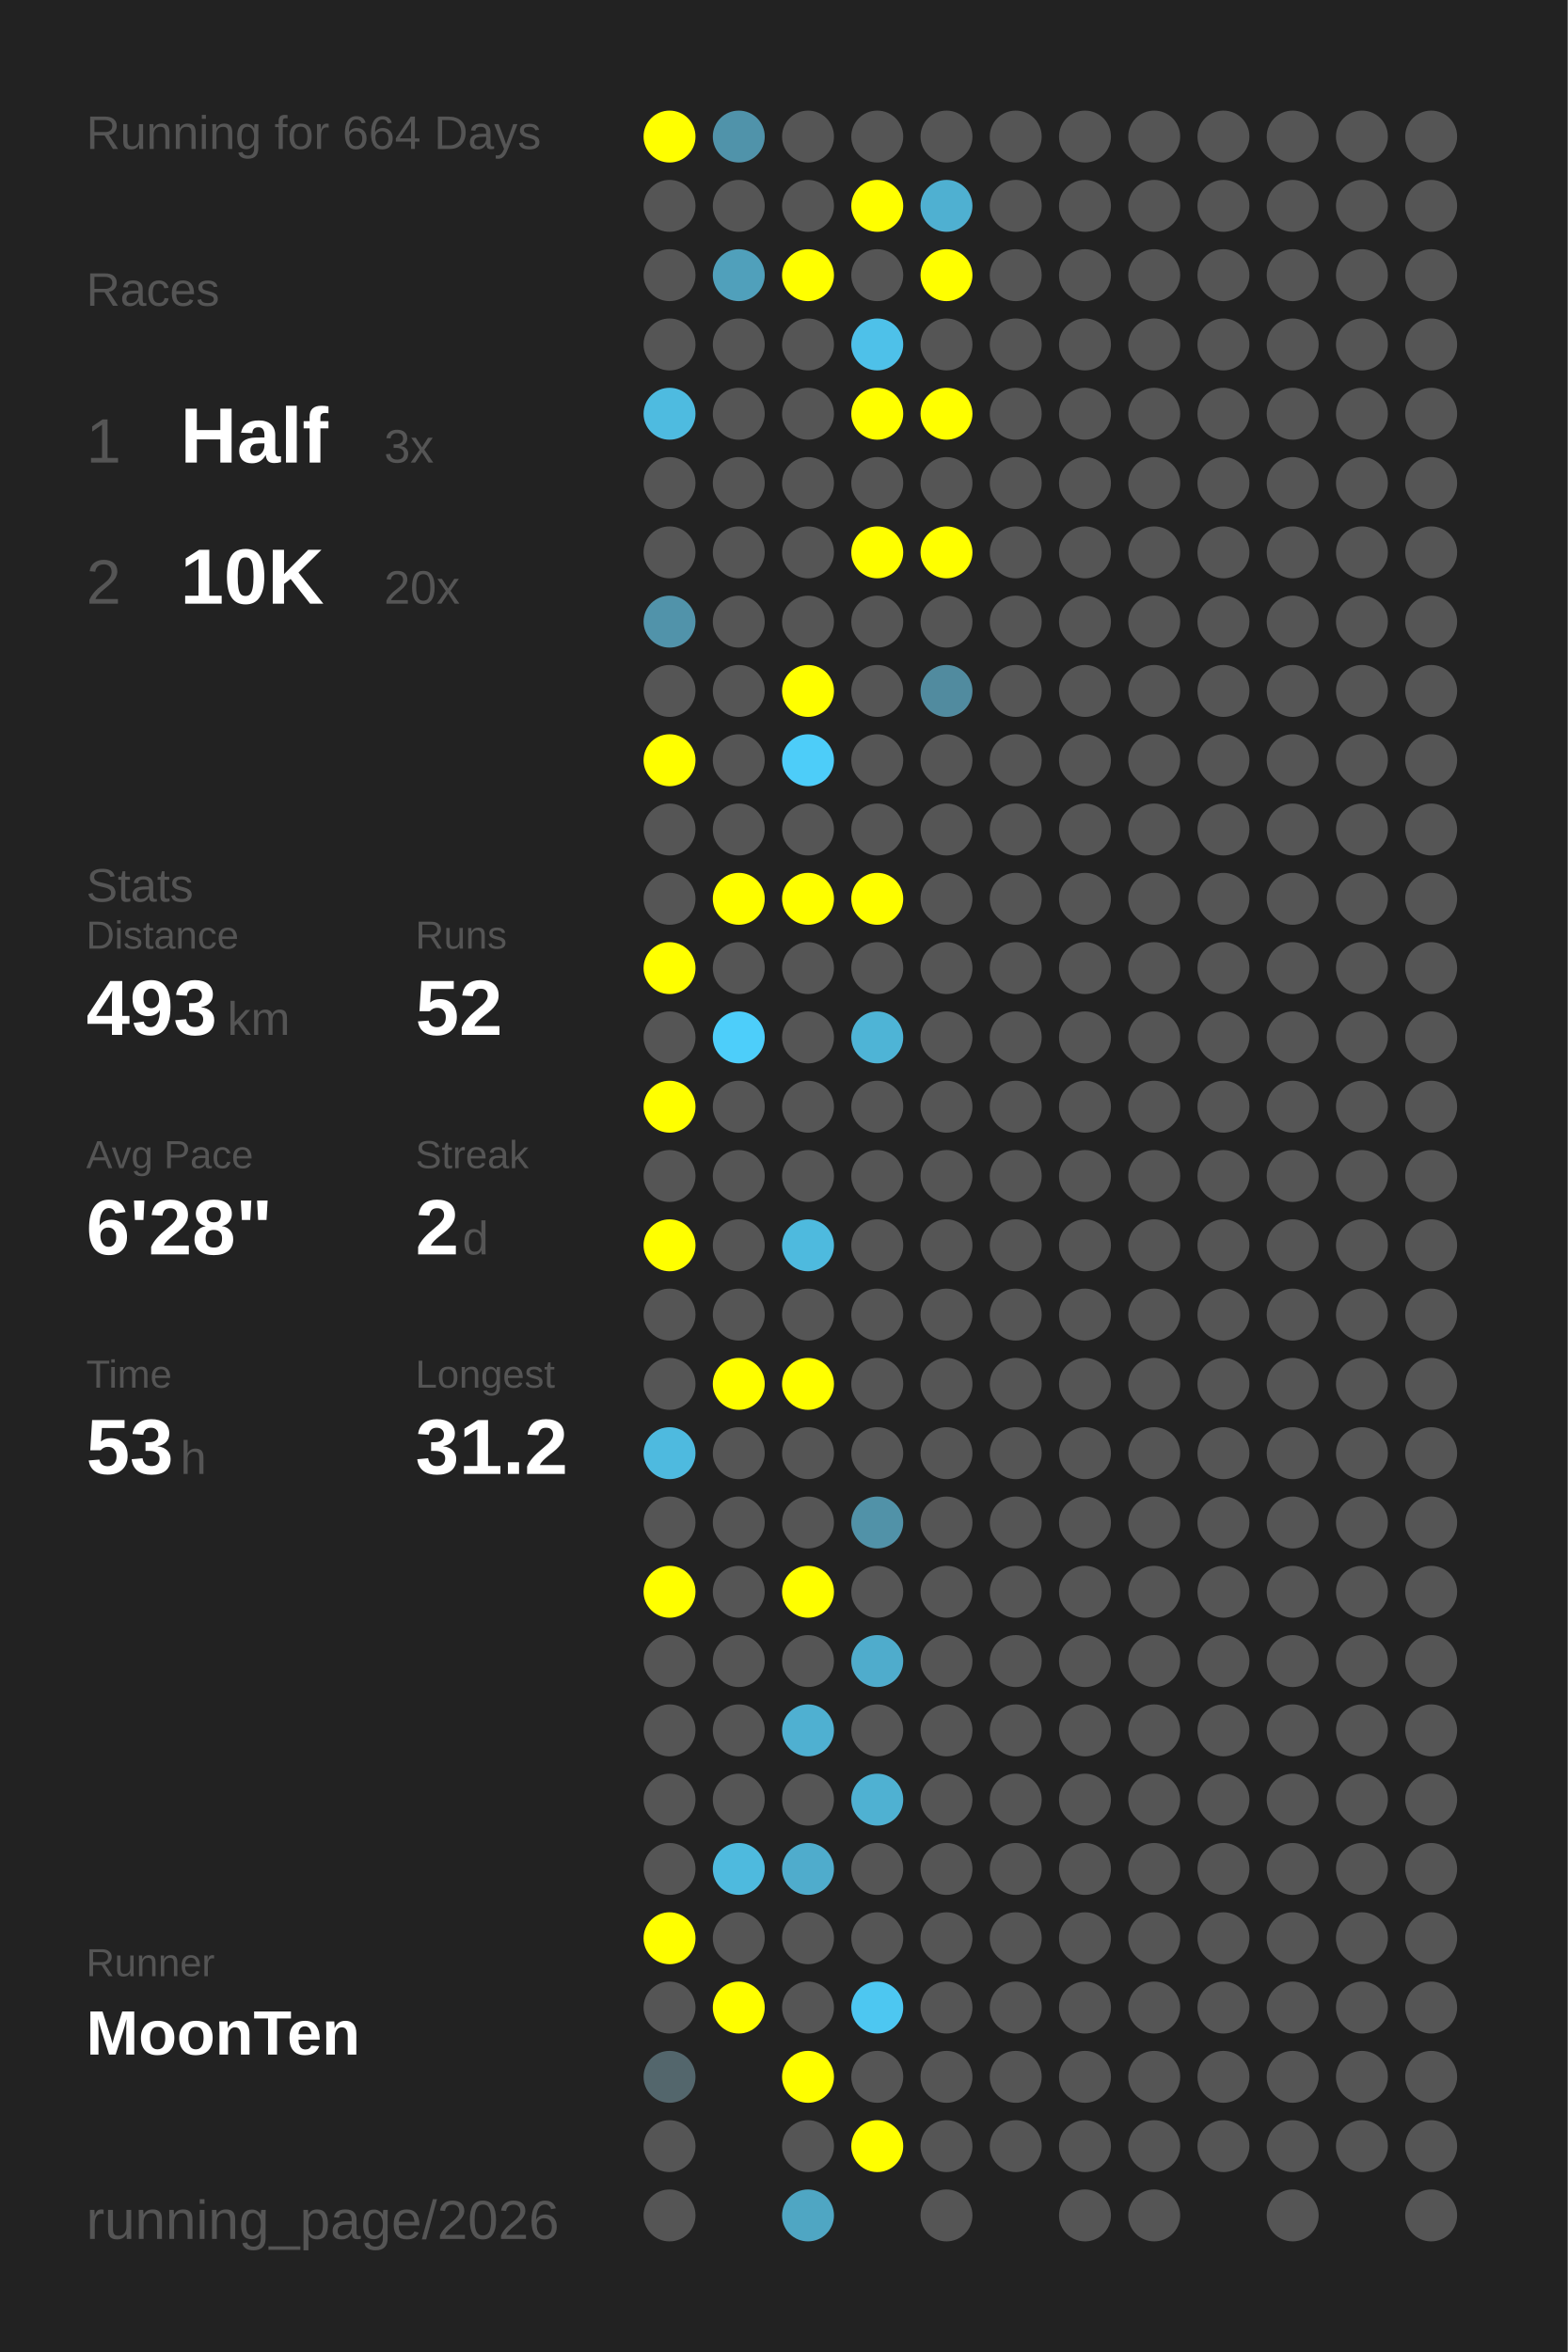
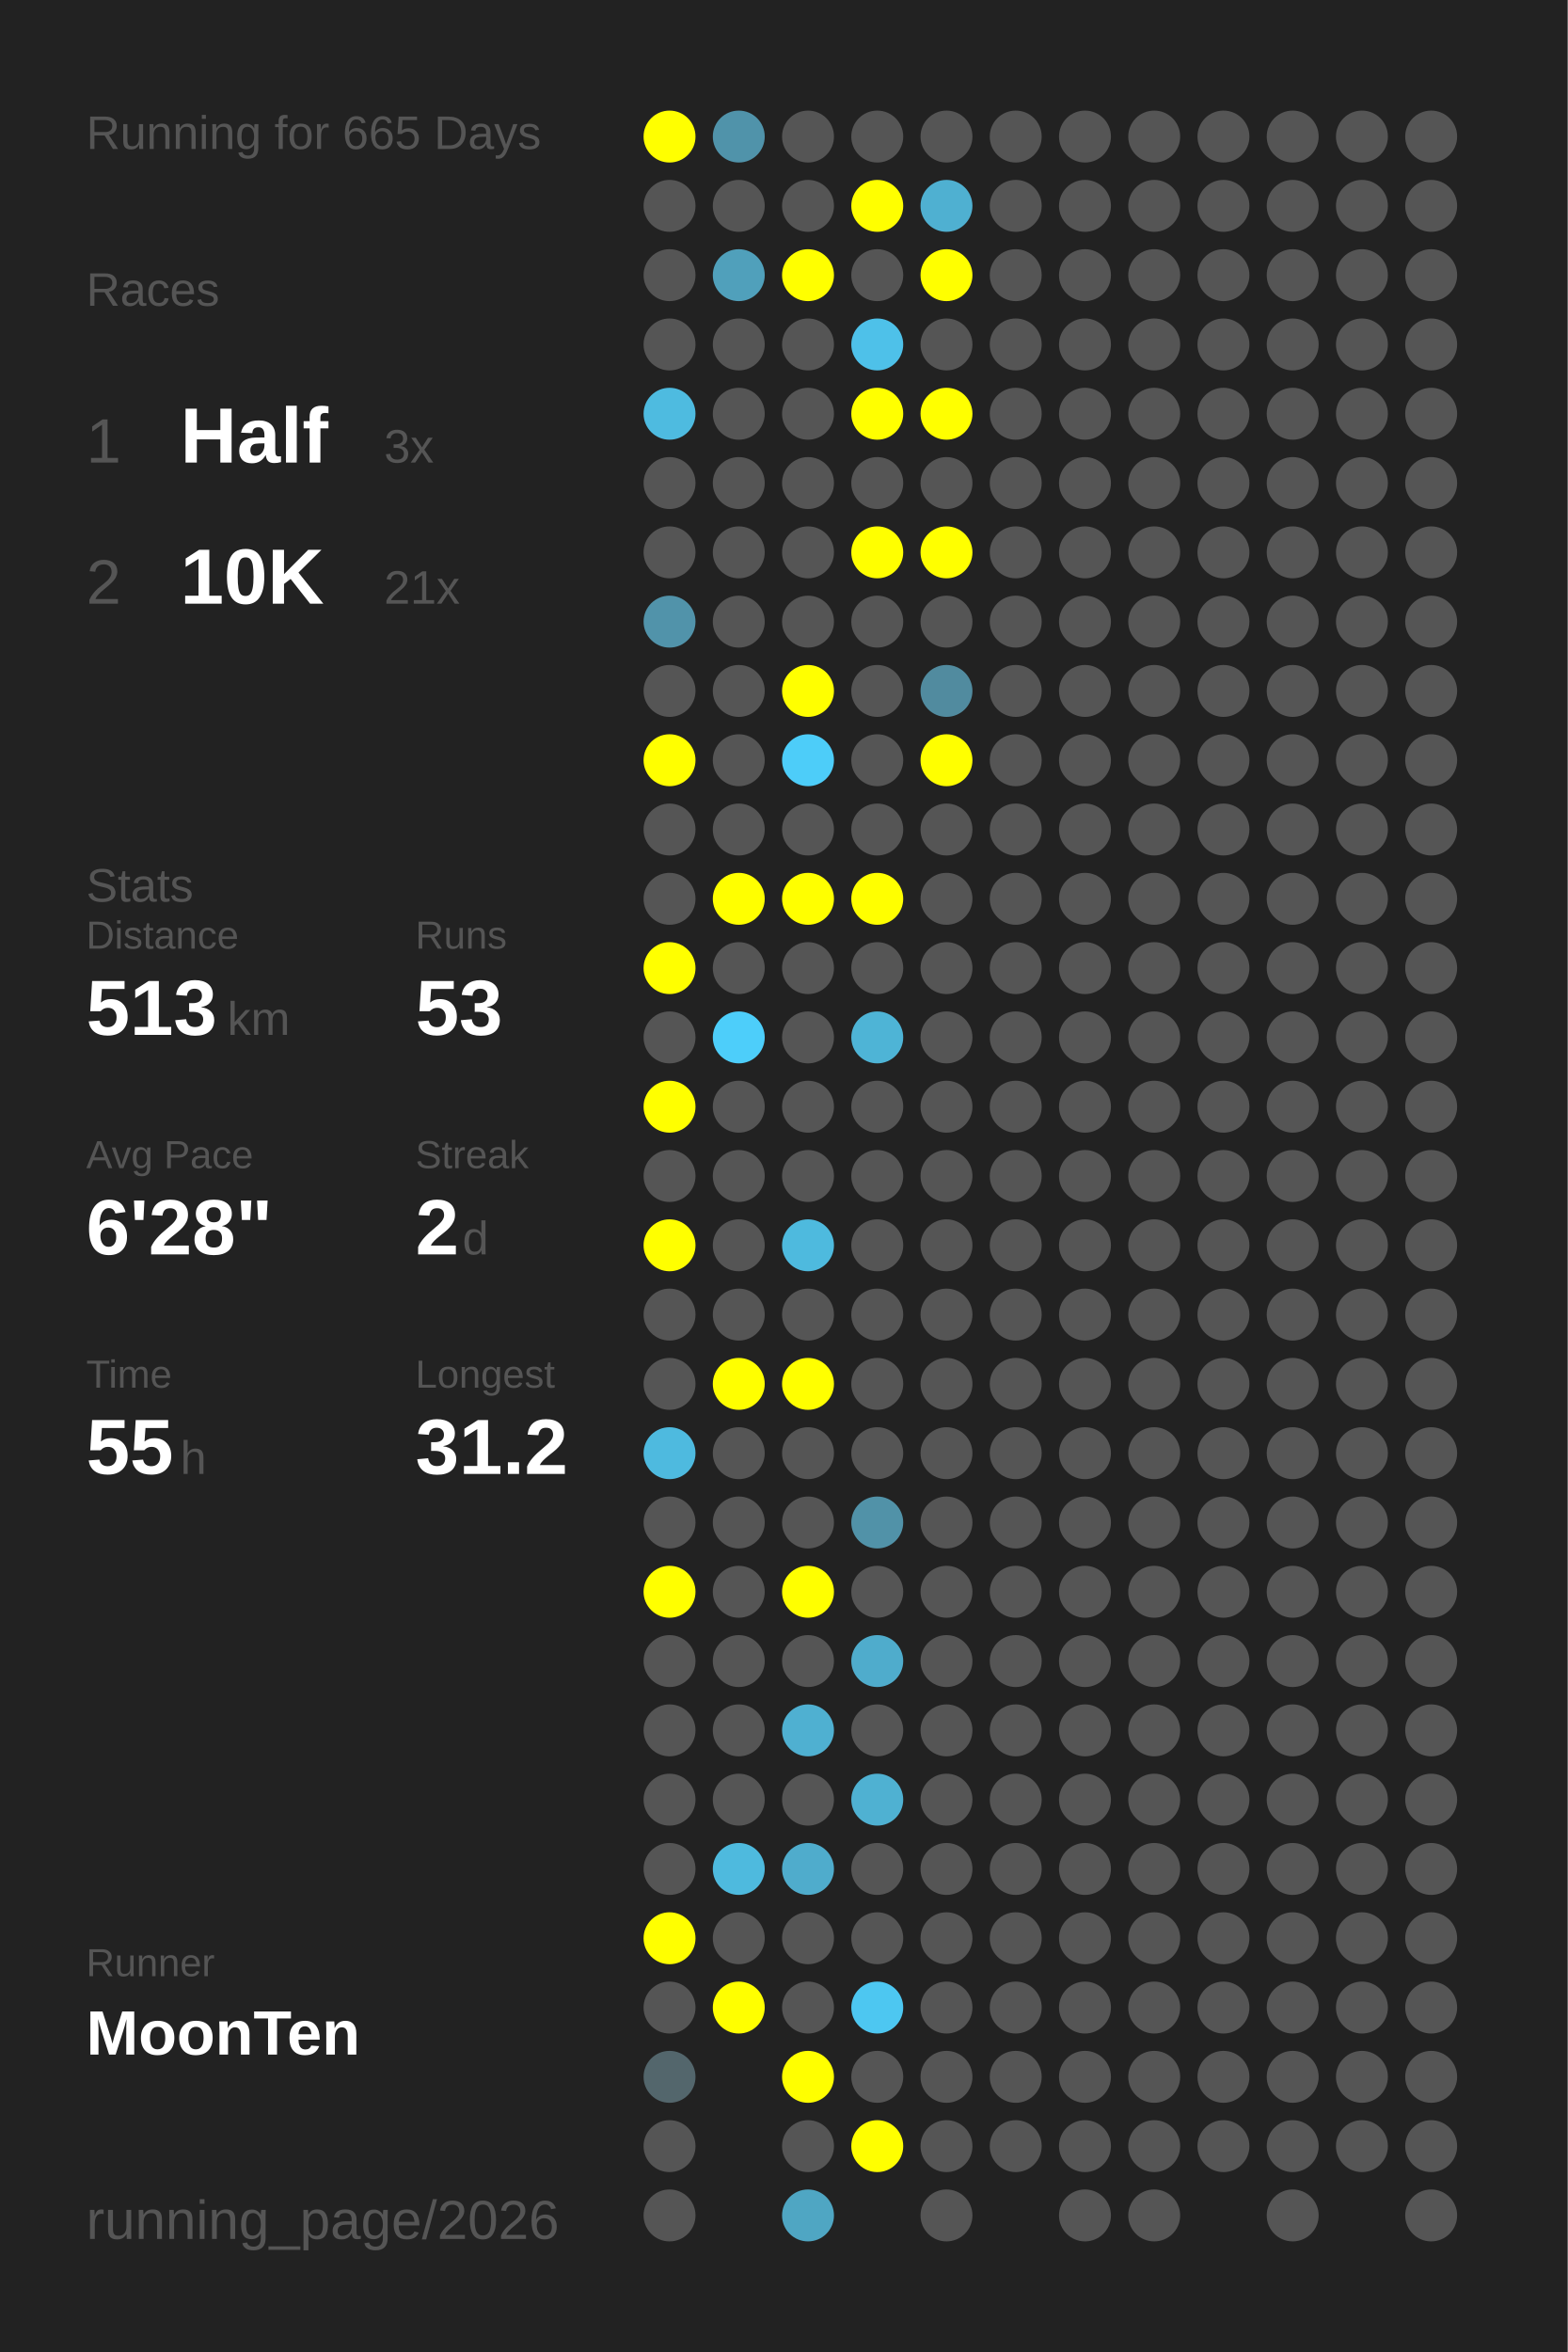
<svg xmlns="http://www.w3.org/2000/svg" baseProfile="full" height="300mm" version="1.1" viewBox="0,0,200,300" width="200mm">
  <defs />
  <rect fill="#222222" height="300" width="200" x="0" y="0" />
-   <text fill="#555555" style="font-size:6px; font-family:Arial;" x="11" y="19">Running for 664 Days</text>
+   <text fill="#555555" style="font-size:6px; font-family:Arial;" x="11" y="19">Running for 665 Days</text>
  <text fill="#555555" style="font-size:6px; font-family:Arial;" x="11" y="39">Races</text>
  <text fill="#555555" style="font-size:8px; font-family:Arial;" x="11" y="59">1</text>
  <text fill="#FFFFFF" style="font-size:10px; font-family:Arial; font-weight:bold;" x="23" y="59">Half</text>
  <text fill="#555555" style="font-size:6px; font-family:Arial;" x="49" y="59">3x</text>
  <text fill="#555555" style="font-size:8px; font-family:Arial;" x="11" y="77">2</text>
  <text fill="#FFFFFF" style="font-size:10px; font-family:Arial; font-weight:bold;" x="23" y="77">10K</text>
-   <text fill="#555555" style="font-size:6px; font-family:Arial;" x="49" y="77">20x</text>
+   <text fill="#555555" style="font-size:6px; font-family:Arial;" x="49" y="77">21x</text>
  <text fill="#555555" style="font-size:6px; font-family:Arial;" x="11" y="115">Stats</text>
  <text fill="#555555" style="font-size:5px; font-family:Arial;" x="11" y="121">Distance</text>
-   <text fill="#FFFFFF" style="font-size:10px; font-family:Arial; font-weight:bold;" x="11" y="132">493</text>
+   <text fill="#FFFFFF" style="font-size:10px; font-family:Arial; font-weight:bold;" x="11" y="132">513</text>
  <text fill="#555555" style="font-size:6px; font-family:Arial;" x="29" y="132">km</text>
  <text fill="#555555" style="font-size:5px; font-family:Arial;" x="53" y="121">Runs</text>
-   <text fill="#FFFFFF" style="font-size:10px; font-family:Arial; font-weight:bold;" x="53" y="132">52</text>
+   <text fill="#FFFFFF" style="font-size:10px; font-family:Arial; font-weight:bold;" x="53" y="132">53</text>
  <text fill="#555555" style="font-size:5px; font-family:Arial;" x="11" y="149">Avg Pace</text>
  <text fill="#FFFFFF" style="font-size:10px; font-family:Arial; font-weight:bold;" x="11" y="160">6'28"</text>
  <text fill="#555555" style="font-size:5px; font-family:Arial;" x="53" y="149">Streak</text>
  <text fill="#FFFFFF" style="font-size:10px; font-family:Arial; font-weight:bold;" x="53" y="160">2</text>
  <text fill="#555555" style="font-size:6px; font-family:Arial;" x="59" y="160">d</text>
  <text fill="#555555" style="font-size:5px; font-family:Arial;" x="11" y="177">Time</text>
-   <text fill="#FFFFFF" style="font-size:10px; font-family:Arial; font-weight:bold;" x="11" y="188">53</text>
+   <text fill="#FFFFFF" style="font-size:10px; font-family:Arial; font-weight:bold;" x="11" y="188">55</text>
  <text fill="#555555" style="font-size:6px; font-family:Arial;" x="23" y="188">h</text>
  <text fill="#555555" style="font-size:5px; font-family:Arial;" x="53" y="177">Longest</text>
  <text fill="#FFFFFF" style="font-size:10px; font-family:Arial; font-weight:bold;" x="53" y="188">31.2</text>
  <text fill="#555555" style="font-size:5px; font-family:Arial;" x="11" y="252.065">Runner</text>
  <text fill="#FFFFFF" style="font-size:8px; font-family:Arial; font-weight:bold;" x="11" y="262.065">MoonTen</text>
  <text fill="#555555" style="font-size:7px; font-family:Arial;" x="11" y="285.581">running_page/2026</text>
  <circle cx="85.417" cy="17.419" fill="#FFFF00" r="3.312" />
  <circle cx="85.417" cy="26.258" fill="#555555" r="3.312" />
  <circle cx="85.417" cy="35.097" fill="#555555" r="3.312" />
  <circle cx="85.417" cy="43.935" fill="#555555" r="3.312" />
  <circle cx="85.417" cy="52.774" fill="#4ebbe0" r="3.312" />
  <circle cx="85.417" cy="61.613" fill="#555555" r="3.312" />
  <circle cx="85.417" cy="70.452" fill="#555555" r="3.312" />
  <circle cx="85.417" cy="79.29" fill="#5193aa" r="3.312" />
  <circle cx="85.417" cy="88.129" fill="#555555" r="3.312" />
  <circle cx="85.417" cy="96.968" fill="#FFFF00" r="3.312" />
  <circle cx="85.417" cy="105.806" fill="#555555" r="3.312" />
  <circle cx="85.417" cy="114.645" fill="#555555" r="3.312" />
  <circle cx="85.417" cy="123.484" fill="#FFFF00" r="3.312" />
  <circle cx="85.417" cy="132.323" fill="#555555" r="3.312" />
  <circle cx="85.417" cy="141.161" fill="#FFFF00" r="3.312" />
  <circle cx="85.417" cy="150" fill="#555555" r="3.312" />
  <circle cx="85.417" cy="158.839" fill="#FFFF00" r="3.312" />
  <circle cx="85.417" cy="167.677" fill="#555555" r="3.312" />
  <circle cx="85.417" cy="176.516" fill="#555555" r="3.312" />
  <circle cx="85.417" cy="185.355" fill="#4ebadf" r="3.312" />
  <circle cx="85.417" cy="194.194" fill="#555555" r="3.312" />
  <circle cx="85.417" cy="203.032" fill="#FFFF00" r="3.312" />
  <circle cx="85.417" cy="211.871" fill="#555555" r="3.312" />
  <circle cx="85.417" cy="220.71" fill="#555555" r="3.312" />
  <circle cx="85.417" cy="229.548" fill="#555555" r="3.312" />
  <circle cx="85.417" cy="238.387" fill="#555555" r="3.312" />
  <circle cx="85.417" cy="247.226" fill="#FFFF00" r="3.312" />
  <circle cx="85.417" cy="256.065" fill="#555555" r="3.312" />
  <circle cx="85.417" cy="264.903" fill="#53666c" r="3.312" />
  <circle cx="85.417" cy="273.742" fill="#555555" r="3.312" />
  <circle cx="85.417" cy="282.581" fill="#555555" r="3.312" />
  <circle cx="94.25" cy="17.419" fill="#5093aa" r="3.312" />
  <circle cx="94.25" cy="26.258" fill="#555555" r="3.312" />
  <circle cx="94.25" cy="35.097" fill="#50a0bb" r="3.312" />
  <circle cx="94.25" cy="43.935" fill="#555555" r="3.312" />
  <circle cx="94.25" cy="52.774" fill="#555555" r="3.312" />
  <circle cx="94.25" cy="61.613" fill="#555555" r="3.312" />
  <circle cx="94.25" cy="70.452" fill="#555555" r="3.312" />
  <circle cx="94.25" cy="79.29" fill="#555555" r="3.312" />
  <circle cx="94.25" cy="88.129" fill="#555555" r="3.312" />
  <circle cx="94.25" cy="96.968" fill="#555555" r="3.312" />
  <circle cx="94.25" cy="105.806" fill="#555555" r="3.312" />
  <circle cx="94.25" cy="114.645" fill="#FFFF00" r="3.312" />
  <circle cx="94.25" cy="123.484" fill="#555555" r="3.312" />
  <circle cx="94.25" cy="132.323" fill="#4dcefa" r="3.312" />
  <circle cx="94.25" cy="141.161" fill="#555555" r="3.312" />
  <circle cx="94.25" cy="150" fill="#555555" r="3.312" />
  <circle cx="94.25" cy="158.839" fill="#555555" r="3.312" />
  <circle cx="94.25" cy="167.677" fill="#555555" r="3.312" />
  <circle cx="94.25" cy="176.516" fill="#FFFF00" r="3.312" />
  <circle cx="94.25" cy="185.355" fill="#555555" r="3.312" />
  <circle cx="94.25" cy="194.194" fill="#555555" r="3.312" />
  <circle cx="94.25" cy="203.032" fill="#555555" r="3.312" />
  <circle cx="94.25" cy="211.871" fill="#555555" r="3.312" />
  <circle cx="94.25" cy="220.71" fill="#555555" r="3.312" />
  <circle cx="94.25" cy="229.548" fill="#555555" r="3.312" />
  <circle cx="94.25" cy="238.387" fill="#4ebade" r="3.312" />
  <circle cx="94.25" cy="247.226" fill="#555555" r="3.312" />
  <circle cx="94.25" cy="256.065" fill="#FFFF00" r="3.312" />
  <circle cx="103.083" cy="17.419" fill="#555555" r="3.312" />
  <circle cx="103.083" cy="26.258" fill="#555555" r="3.312" />
  <circle cx="103.083" cy="35.097" fill="#FFFF00" r="3.312" />
  <circle cx="103.083" cy="43.935" fill="#555555" r="3.312" />
  <circle cx="103.083" cy="52.774" fill="#555555" r="3.312" />
  <circle cx="103.083" cy="61.613" fill="#555555" r="3.312" />
  <circle cx="103.083" cy="70.452" fill="#555555" r="3.312" />
  <circle cx="103.083" cy="79.29" fill="#555555" r="3.312" />
  <circle cx="103.083" cy="88.129" fill="#FFFF00" r="3.312" />
  <circle cx="103.083" cy="96.968" fill="#4dcdf9" r="3.312" />
  <circle cx="103.083" cy="105.806" fill="#555555" r="3.312" />
  <circle cx="103.083" cy="114.645" fill="#FFFF00" r="3.312" />
  <circle cx="103.083" cy="123.484" fill="#555555" r="3.312" />
  <circle cx="103.083" cy="132.323" fill="#555555" r="3.312" />
  <circle cx="103.083" cy="141.161" fill="#555555" r="3.312" />
  <circle cx="103.083" cy="150" fill="#555555" r="3.312" />
  <circle cx="103.083" cy="158.839" fill="#4ebade" r="3.312" />
  <circle cx="103.083" cy="167.677" fill="#555555" r="3.312" />
  <circle cx="103.083" cy="176.516" fill="#FFFF00" r="3.312" />
  <circle cx="103.083" cy="185.355" fill="#555555" r="3.312" />
  <circle cx="103.083" cy="194.194" fill="#555555" r="3.312" />
  <circle cx="103.083" cy="203.032" fill="#FFFF00" r="3.312" />
  <circle cx="103.083" cy="211.871" fill="#555555" r="3.312" />
  <circle cx="103.083" cy="220.71" fill="#4fb0d1" r="3.312" />
  <circle cx="103.083" cy="229.548" fill="#555555" r="3.312" />
  <circle cx="103.083" cy="238.387" fill="#4faccc" r="3.312" />
  <circle cx="103.083" cy="247.226" fill="#555555" r="3.312" />
  <circle cx="103.083" cy="256.065" fill="#555555" r="3.312" />
  <circle cx="103.083" cy="264.903" fill="#FFFF00" r="3.312" />
  <circle cx="103.083" cy="273.742" fill="#555555" r="3.312" />
  <circle cx="103.083" cy="282.581" fill="#4fa6c3" r="3.312" />
  <circle cx="111.917" cy="17.419" fill="#555555" r="3.312" />
  <circle cx="111.917" cy="26.258" fill="#FFFF00" r="3.312" />
  <circle cx="111.917" cy="35.097" fill="#555555" r="3.312" />
  <circle cx="111.917" cy="43.935" fill="#4ec1e9" r="3.312" />
  <circle cx="111.917" cy="52.774" fill="#FFFF00" r="3.312" />
  <circle cx="111.917" cy="61.613" fill="#555555" r="3.312" />
  <circle cx="111.917" cy="70.452" fill="#FFFF00" r="3.312" />
  <circle cx="111.917" cy="79.29" fill="#555555" r="3.312" />
  <circle cx="111.917" cy="88.129" fill="#555555" r="3.312" />
  <circle cx="111.917" cy="96.968" fill="#555555" r="3.312" />
  <circle cx="111.917" cy="105.806" fill="#555555" r="3.312" />
  <circle cx="111.917" cy="114.645" fill="#FFFF00" r="3.312" />
  <circle cx="111.917" cy="123.484" fill="#555555" r="3.312" />
  <circle cx="111.917" cy="132.323" fill="#4eb4d6" r="3.312" />
  <circle cx="111.917" cy="141.161" fill="#555555" r="3.312" />
  <circle cx="111.917" cy="150" fill="#555555" r="3.312" />
  <circle cx="111.917" cy="158.839" fill="#555555" r="3.312" />
  <circle cx="111.917" cy="167.677" fill="#555555" r="3.312" />
  <circle cx="111.917" cy="176.516" fill="#555555" r="3.312" />
  <circle cx="111.917" cy="185.355" fill="#555555" r="3.312" />
  <circle cx="111.917" cy="194.194" fill="#5192a8" r="3.312" />
  <circle cx="111.917" cy="203.032" fill="#555555" r="3.312" />
  <circle cx="111.917" cy="211.871" fill="#4faccc" r="3.312" />
  <circle cx="111.917" cy="220.71" fill="#555555" r="3.312" />
  <circle cx="111.917" cy="229.548" fill="#4fb1d2" r="3.312" />
  <circle cx="111.917" cy="238.387" fill="#555555" r="3.312" />
  <circle cx="111.917" cy="247.226" fill="#555555" r="3.312" />
  <circle cx="111.917" cy="256.065" fill="#4dc7f1" r="3.312" />
  <circle cx="111.917" cy="264.903" fill="#555555" r="3.312" />
  <circle cx="111.917" cy="273.742" fill="#FFFF00" r="3.312" />
  <circle cx="120.75" cy="17.419" fill="#555555" r="3.312" />
  <circle cx="120.75" cy="26.258" fill="#4fb0d1" r="3.312" />
  <circle cx="120.75" cy="35.097" fill="#FFFF00" r="3.312" />
  <circle cx="120.75" cy="43.935" fill="#555555" r="3.312" />
  <circle cx="120.75" cy="52.774" fill="#FFFF00" r="3.312" />
  <circle cx="120.75" cy="61.613" fill="#555555" r="3.312" />
  <circle cx="120.75" cy="70.452" fill="#FFFF00" r="3.312" />
  <circle cx="120.75" cy="79.29" fill="#555555" r="3.312" />
  <circle cx="120.75" cy="88.129" fill="#518b9f" r="3.312" />
-   <circle cx="120.75" cy="96.968" fill="#555555" r="3.312" />
+   <circle cx="120.75" cy="96.968" fill="#FFFF00" r="3.312" />
  <circle cx="120.75" cy="105.806" fill="#555555" r="3.312" />
  <circle cx="120.75" cy="114.645" fill="#555555" r="3.312" />
  <circle cx="120.75" cy="123.484" fill="#555555" r="3.312" />
  <circle cx="120.75" cy="132.323" fill="#555555" r="3.312" />
  <circle cx="120.75" cy="141.161" fill="#555555" r="3.312" />
  <circle cx="120.75" cy="150" fill="#555555" r="3.312" />
  <circle cx="120.75" cy="158.839" fill="#555555" r="3.312" />
  <circle cx="120.75" cy="167.677" fill="#555555" r="3.312" />
  <circle cx="120.75" cy="176.516" fill="#555555" r="3.312" />
  <circle cx="120.75" cy="185.355" fill="#555555" r="3.312" />
  <circle cx="120.75" cy="194.194" fill="#555555" r="3.312" />
  <circle cx="120.75" cy="203.032" fill="#555555" r="3.312" />
  <circle cx="120.75" cy="211.871" fill="#555555" r="3.312" />
  <circle cx="120.75" cy="220.71" fill="#555555" r="3.312" />
  <circle cx="120.75" cy="229.548" fill="#555555" r="3.312" />
  <circle cx="120.75" cy="238.387" fill="#555555" r="3.312" />
  <circle cx="120.75" cy="247.226" fill="#555555" r="3.312" />
  <circle cx="120.75" cy="256.065" fill="#555555" r="3.312" />
  <circle cx="120.75" cy="264.903" fill="#555555" r="3.312" />
  <circle cx="120.75" cy="273.742" fill="#555555" r="3.312" />
  <circle cx="120.75" cy="282.581" fill="#555555" r="3.312" />
  <circle cx="129.583" cy="17.419" fill="#555555" r="3.312" />
  <circle cx="129.583" cy="26.258" fill="#555555" r="3.312" />
  <circle cx="129.583" cy="35.097" fill="#555555" r="3.312" />
  <circle cx="129.583" cy="43.935" fill="#555555" r="3.312" />
  <circle cx="129.583" cy="52.774" fill="#555555" r="3.312" />
  <circle cx="129.583" cy="61.613" fill="#555555" r="3.312" />
  <circle cx="129.583" cy="70.452" fill="#555555" r="3.312" />
  <circle cx="129.583" cy="79.29" fill="#555555" r="3.312" />
  <circle cx="129.583" cy="88.129" fill="#555555" r="3.312" />
  <circle cx="129.583" cy="96.968" fill="#555555" r="3.312" />
  <circle cx="129.583" cy="105.806" fill="#555555" r="3.312" />
  <circle cx="129.583" cy="114.645" fill="#555555" r="3.312" />
  <circle cx="129.583" cy="123.484" fill="#555555" r="3.312" />
  <circle cx="129.583" cy="132.323" fill="#555555" r="3.312" />
  <circle cx="129.583" cy="141.161" fill="#555555" r="3.312" />
  <circle cx="129.583" cy="150" fill="#555555" r="3.312" />
  <circle cx="129.583" cy="158.839" fill="#555555" r="3.312" />
  <circle cx="129.583" cy="167.677" fill="#555555" r="3.312" />
  <circle cx="129.583" cy="176.516" fill="#555555" r="3.312" />
  <circle cx="129.583" cy="185.355" fill="#555555" r="3.312" />
  <circle cx="129.583" cy="194.194" fill="#555555" r="3.312" />
  <circle cx="129.583" cy="203.032" fill="#555555" r="3.312" />
  <circle cx="129.583" cy="211.871" fill="#555555" r="3.312" />
  <circle cx="129.583" cy="220.71" fill="#555555" r="3.312" />
  <circle cx="129.583" cy="229.548" fill="#555555" r="3.312" />
  <circle cx="129.583" cy="238.387" fill="#555555" r="3.312" />
  <circle cx="129.583" cy="247.226" fill="#555555" r="3.312" />
  <circle cx="129.583" cy="256.065" fill="#555555" r="3.312" />
  <circle cx="129.583" cy="264.903" fill="#555555" r="3.312" />
  <circle cx="129.583" cy="273.742" fill="#555555" r="3.312" />
  <circle cx="138.417" cy="17.419" fill="#555555" r="3.312" />
  <circle cx="138.417" cy="26.258" fill="#555555" r="3.312" />
  <circle cx="138.417" cy="35.097" fill="#555555" r="3.312" />
  <circle cx="138.417" cy="43.935" fill="#555555" r="3.312" />
  <circle cx="138.417" cy="52.774" fill="#555555" r="3.312" />
  <circle cx="138.417" cy="61.613" fill="#555555" r="3.312" />
  <circle cx="138.417" cy="70.452" fill="#555555" r="3.312" />
  <circle cx="138.417" cy="79.29" fill="#555555" r="3.312" />
  <circle cx="138.417" cy="88.129" fill="#555555" r="3.312" />
  <circle cx="138.417" cy="96.968" fill="#555555" r="3.312" />
  <circle cx="138.417" cy="105.806" fill="#555555" r="3.312" />
  <circle cx="138.417" cy="114.645" fill="#555555" r="3.312" />
  <circle cx="138.417" cy="123.484" fill="#555555" r="3.312" />
  <circle cx="138.417" cy="132.323" fill="#555555" r="3.312" />
  <circle cx="138.417" cy="141.161" fill="#555555" r="3.312" />
  <circle cx="138.417" cy="150" fill="#555555" r="3.312" />
  <circle cx="138.417" cy="158.839" fill="#555555" r="3.312" />
  <circle cx="138.417" cy="167.677" fill="#555555" r="3.312" />
  <circle cx="138.417" cy="176.516" fill="#555555" r="3.312" />
  <circle cx="138.417" cy="185.355" fill="#555555" r="3.312" />
  <circle cx="138.417" cy="194.194" fill="#555555" r="3.312" />
  <circle cx="138.417" cy="203.032" fill="#555555" r="3.312" />
  <circle cx="138.417" cy="211.871" fill="#555555" r="3.312" />
  <circle cx="138.417" cy="220.71" fill="#555555" r="3.312" />
  <circle cx="138.417" cy="229.548" fill="#555555" r="3.312" />
  <circle cx="138.417" cy="238.387" fill="#555555" r="3.312" />
  <circle cx="138.417" cy="247.226" fill="#555555" r="3.312" />
  <circle cx="138.417" cy="256.065" fill="#555555" r="3.312" />
  <circle cx="138.417" cy="264.903" fill="#555555" r="3.312" />
  <circle cx="138.417" cy="273.742" fill="#555555" r="3.312" />
  <circle cx="138.417" cy="282.581" fill="#555555" r="3.312" />
  <circle cx="147.25" cy="17.419" fill="#555555" r="3.312" />
  <circle cx="147.25" cy="26.258" fill="#555555" r="3.312" />
  <circle cx="147.25" cy="35.097" fill="#555555" r="3.312" />
  <circle cx="147.25" cy="43.935" fill="#555555" r="3.312" />
  <circle cx="147.25" cy="52.774" fill="#555555" r="3.312" />
  <circle cx="147.25" cy="61.613" fill="#555555" r="3.312" />
  <circle cx="147.25" cy="70.452" fill="#555555" r="3.312" />
  <circle cx="147.25" cy="79.29" fill="#555555" r="3.312" />
  <circle cx="147.25" cy="88.129" fill="#555555" r="3.312" />
  <circle cx="147.25" cy="96.968" fill="#555555" r="3.312" />
  <circle cx="147.25" cy="105.806" fill="#555555" r="3.312" />
  <circle cx="147.25" cy="114.645" fill="#555555" r="3.312" />
  <circle cx="147.25" cy="123.484" fill="#555555" r="3.312" />
  <circle cx="147.25" cy="132.323" fill="#555555" r="3.312" />
  <circle cx="147.25" cy="141.161" fill="#555555" r="3.312" />
  <circle cx="147.25" cy="150" fill="#555555" r="3.312" />
  <circle cx="147.25" cy="158.839" fill="#555555" r="3.312" />
  <circle cx="147.25" cy="167.677" fill="#555555" r="3.312" />
  <circle cx="147.25" cy="176.516" fill="#555555" r="3.312" />
  <circle cx="147.25" cy="185.355" fill="#555555" r="3.312" />
  <circle cx="147.25" cy="194.194" fill="#555555" r="3.312" />
  <circle cx="147.25" cy="203.032" fill="#555555" r="3.312" />
  <circle cx="147.25" cy="211.871" fill="#555555" r="3.312" />
  <circle cx="147.25" cy="220.71" fill="#555555" r="3.312" />
  <circle cx="147.25" cy="229.548" fill="#555555" r="3.312" />
  <circle cx="147.25" cy="238.387" fill="#555555" r="3.312" />
  <circle cx="147.25" cy="247.226" fill="#555555" r="3.312" />
  <circle cx="147.25" cy="256.065" fill="#555555" r="3.312" />
  <circle cx="147.25" cy="264.903" fill="#555555" r="3.312" />
  <circle cx="147.25" cy="273.742" fill="#555555" r="3.312" />
  <circle cx="147.25" cy="282.581" fill="#555555" r="3.312" />
  <circle cx="156.083" cy="17.419" fill="#555555" r="3.312" />
  <circle cx="156.083" cy="26.258" fill="#555555" r="3.312" />
  <circle cx="156.083" cy="35.097" fill="#555555" r="3.312" />
  <circle cx="156.083" cy="43.935" fill="#555555" r="3.312" />
  <circle cx="156.083" cy="52.774" fill="#555555" r="3.312" />
  <circle cx="156.083" cy="61.613" fill="#555555" r="3.312" />
  <circle cx="156.083" cy="70.452" fill="#555555" r="3.312" />
  <circle cx="156.083" cy="79.29" fill="#555555" r="3.312" />
  <circle cx="156.083" cy="88.129" fill="#555555" r="3.312" />
  <circle cx="156.083" cy="96.968" fill="#555555" r="3.312" />
  <circle cx="156.083" cy="105.806" fill="#555555" r="3.312" />
  <circle cx="156.083" cy="114.645" fill="#555555" r="3.312" />
  <circle cx="156.083" cy="123.484" fill="#555555" r="3.312" />
  <circle cx="156.083" cy="132.323" fill="#555555" r="3.312" />
  <circle cx="156.083" cy="141.161" fill="#555555" r="3.312" />
  <circle cx="156.083" cy="150" fill="#555555" r="3.312" />
  <circle cx="156.083" cy="158.839" fill="#555555" r="3.312" />
  <circle cx="156.083" cy="167.677" fill="#555555" r="3.312" />
  <circle cx="156.083" cy="176.516" fill="#555555" r="3.312" />
  <circle cx="156.083" cy="185.355" fill="#555555" r="3.312" />
  <circle cx="156.083" cy="194.194" fill="#555555" r="3.312" />
  <circle cx="156.083" cy="203.032" fill="#555555" r="3.312" />
  <circle cx="156.083" cy="211.871" fill="#555555" r="3.312" />
  <circle cx="156.083" cy="220.71" fill="#555555" r="3.312" />
  <circle cx="156.083" cy="229.548" fill="#555555" r="3.312" />
  <circle cx="156.083" cy="238.387" fill="#555555" r="3.312" />
  <circle cx="156.083" cy="247.226" fill="#555555" r="3.312" />
  <circle cx="156.083" cy="256.065" fill="#555555" r="3.312" />
  <circle cx="156.083" cy="264.903" fill="#555555" r="3.312" />
  <circle cx="156.083" cy="273.742" fill="#555555" r="3.312" />
  <circle cx="164.917" cy="17.419" fill="#555555" r="3.312" />
  <circle cx="164.917" cy="26.258" fill="#555555" r="3.312" />
  <circle cx="164.917" cy="35.097" fill="#555555" r="3.312" />
  <circle cx="164.917" cy="43.935" fill="#555555" r="3.312" />
  <circle cx="164.917" cy="52.774" fill="#555555" r="3.312" />
  <circle cx="164.917" cy="61.613" fill="#555555" r="3.312" />
  <circle cx="164.917" cy="70.452" fill="#555555" r="3.312" />
  <circle cx="164.917" cy="79.29" fill="#555555" r="3.312" />
  <circle cx="164.917" cy="88.129" fill="#555555" r="3.312" />
  <circle cx="164.917" cy="96.968" fill="#555555" r="3.312" />
  <circle cx="164.917" cy="105.806" fill="#555555" r="3.312" />
  <circle cx="164.917" cy="114.645" fill="#555555" r="3.312" />
  <circle cx="164.917" cy="123.484" fill="#555555" r="3.312" />
  <circle cx="164.917" cy="132.323" fill="#555555" r="3.312" />
  <circle cx="164.917" cy="141.161" fill="#555555" r="3.312" />
  <circle cx="164.917" cy="150" fill="#555555" r="3.312" />
  <circle cx="164.917" cy="158.839" fill="#555555" r="3.312" />
  <circle cx="164.917" cy="167.677" fill="#555555" r="3.312" />
  <circle cx="164.917" cy="176.516" fill="#555555" r="3.312" />
  <circle cx="164.917" cy="185.355" fill="#555555" r="3.312" />
  <circle cx="164.917" cy="194.194" fill="#555555" r="3.312" />
  <circle cx="164.917" cy="203.032" fill="#555555" r="3.312" />
  <circle cx="164.917" cy="211.871" fill="#555555" r="3.312" />
  <circle cx="164.917" cy="220.71" fill="#555555" r="3.312" />
  <circle cx="164.917" cy="229.548" fill="#555555" r="3.312" />
  <circle cx="164.917" cy="238.387" fill="#555555" r="3.312" />
  <circle cx="164.917" cy="247.226" fill="#555555" r="3.312" />
  <circle cx="164.917" cy="256.065" fill="#555555" r="3.312" />
  <circle cx="164.917" cy="264.903" fill="#555555" r="3.312" />
  <circle cx="164.917" cy="273.742" fill="#555555" r="3.312" />
  <circle cx="164.917" cy="282.581" fill="#555555" r="3.312" />
  <circle cx="173.75" cy="17.419" fill="#555555" r="3.312" />
  <circle cx="173.75" cy="26.258" fill="#555555" r="3.312" />
  <circle cx="173.75" cy="35.097" fill="#555555" r="3.312" />
  <circle cx="173.75" cy="43.935" fill="#555555" r="3.312" />
  <circle cx="173.75" cy="52.774" fill="#555555" r="3.312" />
  <circle cx="173.75" cy="61.613" fill="#555555" r="3.312" />
  <circle cx="173.75" cy="70.452" fill="#555555" r="3.312" />
  <circle cx="173.75" cy="79.29" fill="#555555" r="3.312" />
  <circle cx="173.75" cy="88.129" fill="#555555" r="3.312" />
  <circle cx="173.75" cy="96.968" fill="#555555" r="3.312" />
  <circle cx="173.75" cy="105.806" fill="#555555" r="3.312" />
  <circle cx="173.75" cy="114.645" fill="#555555" r="3.312" />
  <circle cx="173.75" cy="123.484" fill="#555555" r="3.312" />
  <circle cx="173.75" cy="132.323" fill="#555555" r="3.312" />
  <circle cx="173.75" cy="141.161" fill="#555555" r="3.312" />
  <circle cx="173.75" cy="150" fill="#555555" r="3.312" />
  <circle cx="173.75" cy="158.839" fill="#555555" r="3.312" />
  <circle cx="173.75" cy="167.677" fill="#555555" r="3.312" />
  <circle cx="173.75" cy="176.516" fill="#555555" r="3.312" />
  <circle cx="173.75" cy="185.355" fill="#555555" r="3.312" />
  <circle cx="173.75" cy="194.194" fill="#555555" r="3.312" />
  <circle cx="173.75" cy="203.032" fill="#555555" r="3.312" />
  <circle cx="173.75" cy="211.871" fill="#555555" r="3.312" />
  <circle cx="173.75" cy="220.71" fill="#555555" r="3.312" />
  <circle cx="173.75" cy="229.548" fill="#555555" r="3.312" />
  <circle cx="173.75" cy="238.387" fill="#555555" r="3.312" />
  <circle cx="173.75" cy="247.226" fill="#555555" r="3.312" />
  <circle cx="173.75" cy="256.065" fill="#555555" r="3.312" />
  <circle cx="173.75" cy="264.903" fill="#555555" r="3.312" />
  <circle cx="173.75" cy="273.742" fill="#555555" r="3.312" />
  <circle cx="182.583" cy="17.419" fill="#555555" r="3.312" />
  <circle cx="182.583" cy="26.258" fill="#555555" r="3.312" />
  <circle cx="182.583" cy="35.097" fill="#555555" r="3.312" />
  <circle cx="182.583" cy="43.935" fill="#555555" r="3.312" />
  <circle cx="182.583" cy="52.774" fill="#555555" r="3.312" />
  <circle cx="182.583" cy="61.613" fill="#555555" r="3.312" />
  <circle cx="182.583" cy="70.452" fill="#555555" r="3.312" />
  <circle cx="182.583" cy="79.29" fill="#555555" r="3.312" />
  <circle cx="182.583" cy="88.129" fill="#555555" r="3.312" />
  <circle cx="182.583" cy="96.968" fill="#555555" r="3.312" />
  <circle cx="182.583" cy="105.806" fill="#555555" r="3.312" />
  <circle cx="182.583" cy="114.645" fill="#555555" r="3.312" />
  <circle cx="182.583" cy="123.484" fill="#555555" r="3.312" />
  <circle cx="182.583" cy="132.323" fill="#555555" r="3.312" />
  <circle cx="182.583" cy="141.161" fill="#555555" r="3.312" />
  <circle cx="182.583" cy="150" fill="#555555" r="3.312" />
  <circle cx="182.583" cy="158.839" fill="#555555" r="3.312" />
  <circle cx="182.583" cy="167.677" fill="#555555" r="3.312" />
  <circle cx="182.583" cy="176.516" fill="#555555" r="3.312" />
  <circle cx="182.583" cy="185.355" fill="#555555" r="3.312" />
  <circle cx="182.583" cy="194.194" fill="#555555" r="3.312" />
  <circle cx="182.583" cy="203.032" fill="#555555" r="3.312" />
  <circle cx="182.583" cy="211.871" fill="#555555" r="3.312" />
  <circle cx="182.583" cy="220.71" fill="#555555" r="3.312" />
  <circle cx="182.583" cy="229.548" fill="#555555" r="3.312" />
  <circle cx="182.583" cy="238.387" fill="#555555" r="3.312" />
  <circle cx="182.583" cy="247.226" fill="#555555" r="3.312" />
  <circle cx="182.583" cy="256.065" fill="#555555" r="3.312" />
  <circle cx="182.583" cy="264.903" fill="#555555" r="3.312" />
  <circle cx="182.583" cy="273.742" fill="#555555" r="3.312" />
  <circle cx="182.583" cy="282.581" fill="#555555" r="3.312" />
</svg>
